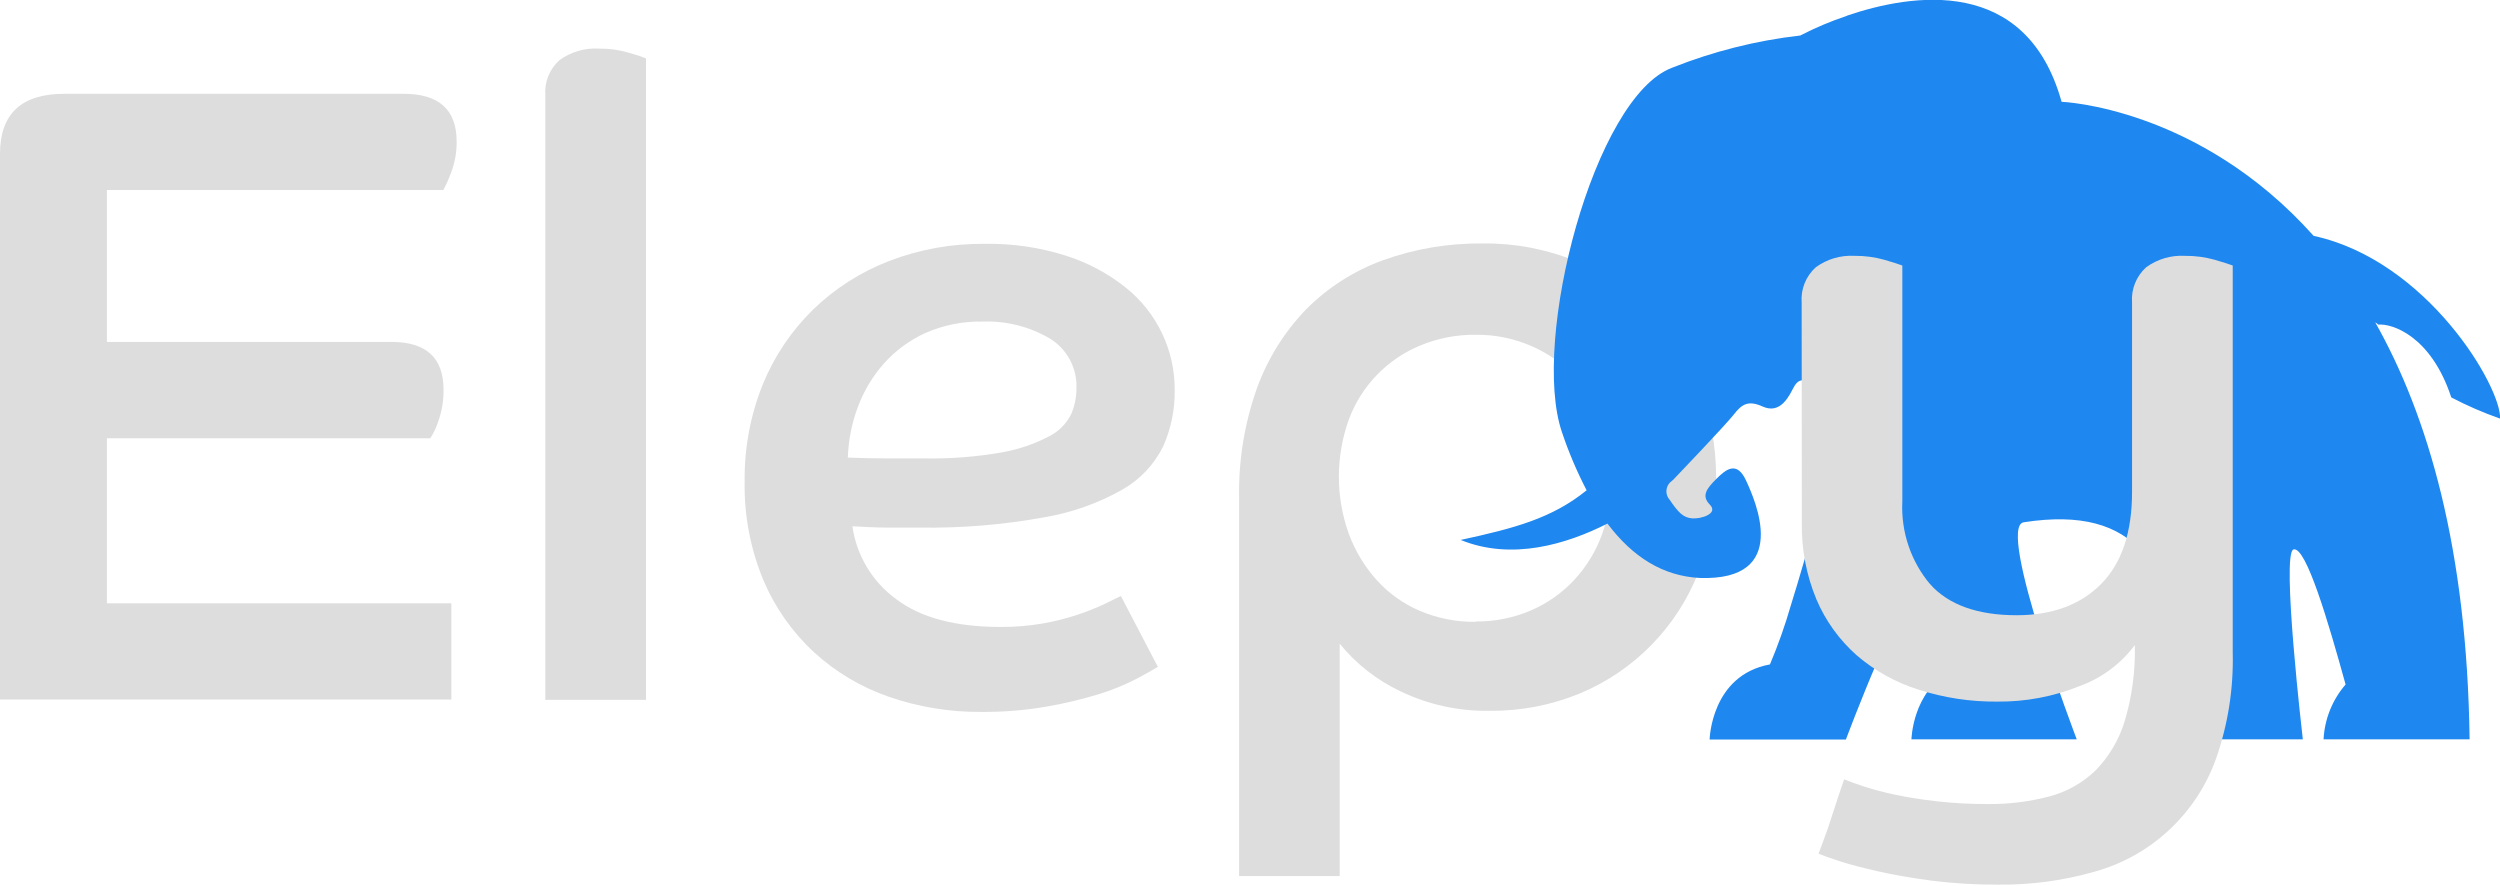
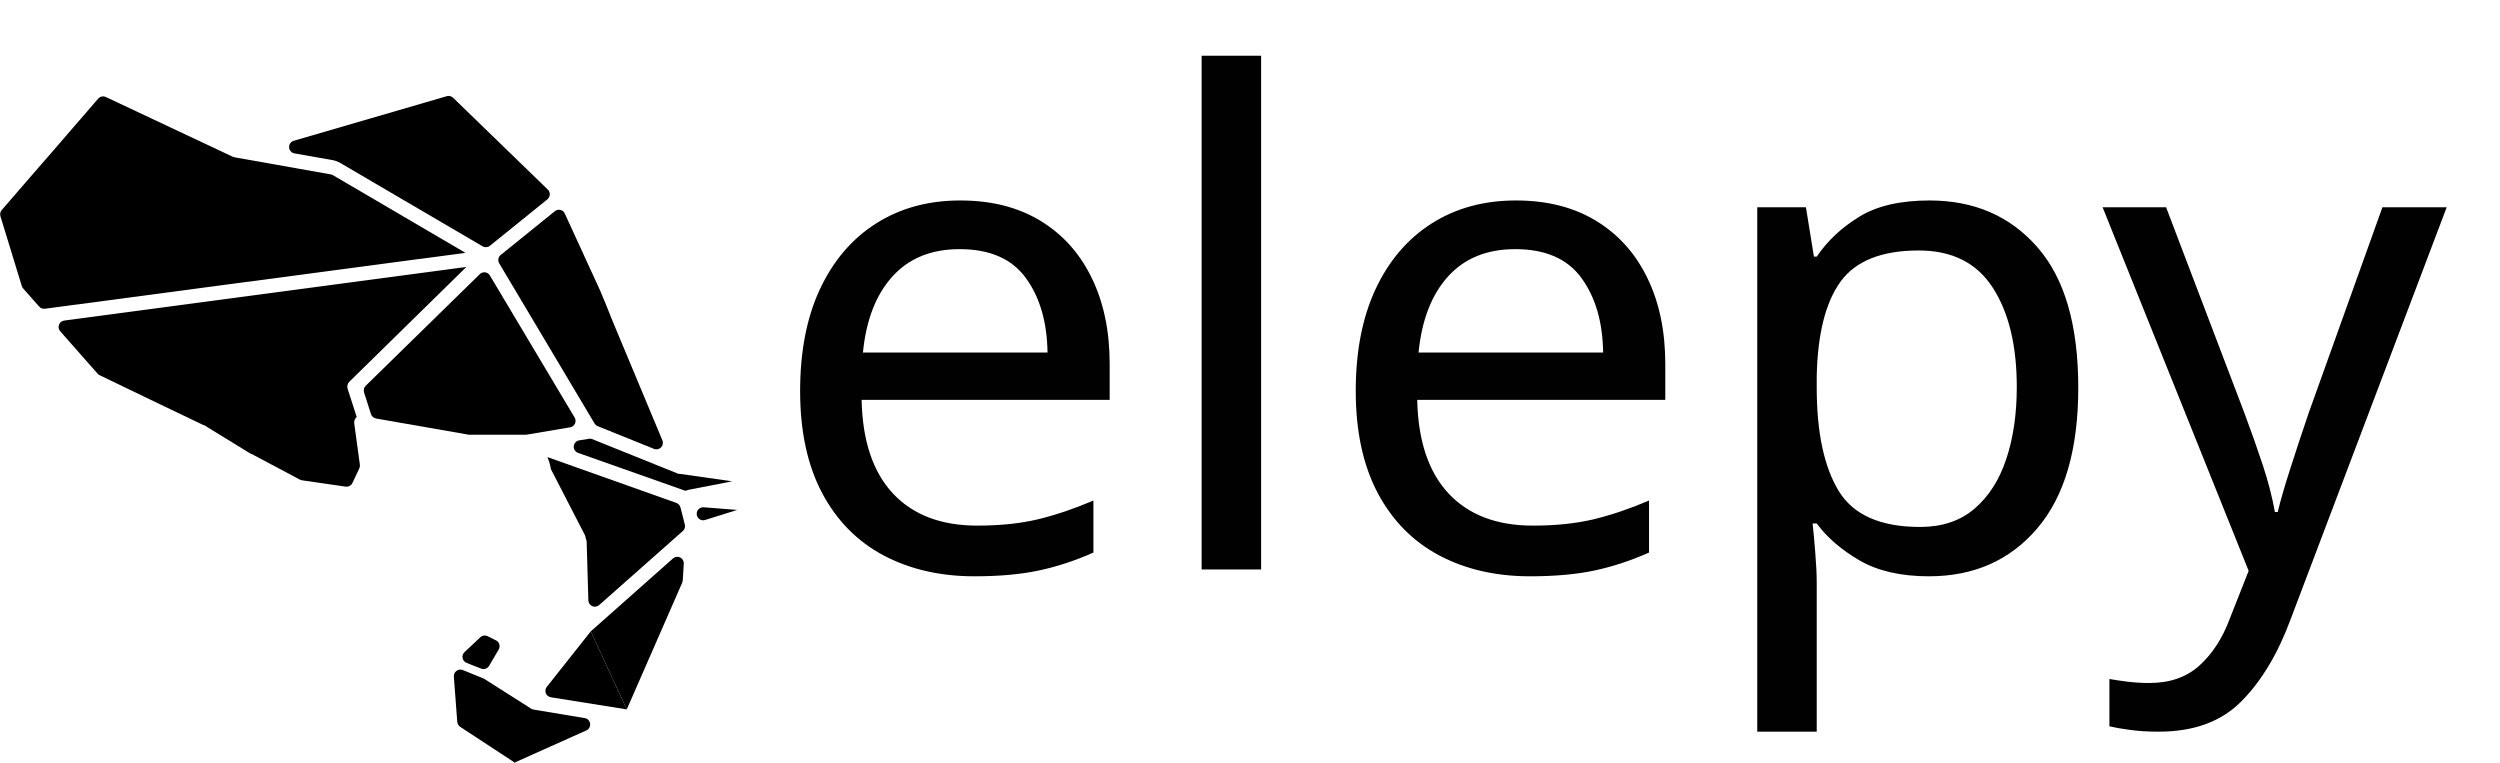
- <svg xmlns="http://www.w3.org/2000/svg" id="Dark" viewBox="0 0 268.92 95.2">
+ <svg xmlns="http://www.w3.org/2000/svg" id="Laag_2" data-name="Laag 2" viewBox="0 0 292.89 89.29">
  <defs>
-     <style>.cls-1{fill:#ddd;}.cls-2{fill:#1e87f0;}</style>
+     <style>.cls-1{font-size:79.19px;fill:#010101;font-family:CoconPro-Regular, CoconPro;}</style>
  </defs>
-   <path class="cls-1" d="M98.89,342q0-6.47,6.94-6.46h36.48q5.7,0,5.7,5.13a9,9,0,0,1-.57,3.27,14.17,14.17,0,0,1-.86,1.95H110.39v16.34H141q5.6,0,5.6,5.13a9.69,9.69,0,0,1-.52,3.28,7.9,7.9,0,0,1-.9,1.95H110.39v17.76h37.05V400.7H98.89Z" transform="translate(-98.89 -325.45)" />
-   <path class="cls-1" d="M157.55,335.72a4.61,4.61,0,0,1,1.52-3.8,6.57,6.57,0,0,1,4.28-1.24,10.67,10.67,0,0,1,3.13.43c1,.28,1.58.49,1.9.62v69H157.55Z" transform="translate(-98.89 -325.45)" />
-   <path class="cls-1" d="M223.44,397.18c-.51.32-1.3.76-2.38,1.33a24.49,24.49,0,0,1-4,1.62,46.94,46.94,0,0,1-5.6,1.33,39.68,39.68,0,0,1-7,.57,29.72,29.72,0,0,1-9.93-1.62,23,23,0,0,1-8.08-4.8,22.53,22.53,0,0,1-5.46-7.79,26.43,26.43,0,0,1-2-10.59,27.06,27.06,0,0,1,1.94-10.4,23.89,23.89,0,0,1,5.42-8.08,24.38,24.38,0,0,1,8.17-5.22,27.76,27.76,0,0,1,10.31-1.85,27.21,27.21,0,0,1,8.74,1.28,20,20,0,0,1,6.41,3.42,14,14,0,0,1,5.27,11.07,14.41,14.41,0,0,1-1.23,6,10.91,10.91,0,0,1-4.37,4.65,25.86,25.86,0,0,1-8.46,3,68.69,68.69,0,0,1-13.49,1.1c-1.27,0-2.45,0-3.56,0s-2.3-.08-3.56-.14a11.74,11.74,0,0,0,4.7,7.83q3.94,3,11.26,3a26,26,0,0,0,4.56-.38,26.93,26.93,0,0,0,3.75-.95,26.31,26.31,0,0,0,2.85-1.14l1.76-.86Zm-33.35-22.51c1.46.06,2.85.09,4.18.09h4a43.87,43.87,0,0,0,8.46-.66,17.52,17.52,0,0,0,5-1.71,5.37,5.37,0,0,0,2.38-2.38,6.88,6.88,0,0,0,.57-2.75,6,6,0,0,0-2.9-5.42,13.34,13.34,0,0,0-7.17-1.8,14.56,14.56,0,0,0-6.18,1.23,13.5,13.5,0,0,0-4.46,3.28,15,15,0,0,0-2.81,4.7A17.09,17.09,0,0,0,190.09,374.67Z" transform="translate(-98.89 -325.45)" />
-   <path class="cls-1" d="M232.18,379a33.34,33.34,0,0,1,1.9-11.74,24,24,0,0,1,5.32-8.55,22.51,22.51,0,0,1,8.26-5.27,30.64,30.64,0,0,1,10.74-1.8,25.59,25.59,0,0,1,10,1.9,24.7,24.7,0,0,1,7.93,5.22,23.66,23.66,0,0,1,5.28,8,28,28,0,0,1,0,20.19,23.33,23.33,0,0,1-12.82,13.11,24.79,24.79,0,0,1-9.64,1.85,21.25,21.25,0,0,1-9.6-2.09,18.65,18.65,0,0,1-6.55-5.13v25H232.18Zm25.46,13.3a14.61,14.61,0,0,0,5.93-1.19,13.81,13.81,0,0,0,4.66-3.28,14.44,14.44,0,0,0,3-4.94,17.69,17.69,0,0,0,1-6.17,17.08,17.08,0,0,0-1-6,14.09,14.09,0,0,0-3-4.84,14.26,14.26,0,0,0-4.66-3.23,14.61,14.61,0,0,0-5.93-1.19,15.12,15.12,0,0,0-5.94,1.14,13.79,13.79,0,0,0-7.7,7.93,18.18,18.18,0,0,0,0,12.4,15.46,15.46,0,0,0,3,4.94,13.28,13.28,0,0,0,4.6,3.28A14.93,14.93,0,0,0,257.64,392.34Z" transform="translate(-98.89 -325.45)" />
-   <path class="cls-2" d="M297.54,327.16a34.86,34.86,0,0,0-5,2.11,53.73,53.73,0,0,0-13.77,3.46c-8.4,3.12-15.24,29.35-11.86,39.22a43.52,43.52,0,0,0,2.65,6.24c-3.7,3-7.72,4.08-13.55,5.34,5.48,2.24,11.36.48,15.79-1.76,2.74,3.64,6,5.64,9.91,5.85,9.87.34,6-8.32,5-10.48s-2.16-1.21-3.2-.17-1.64,1.81-.69,2.77-.95,1.55-1.91,1.47-1.47-.61-2.42-2a1.36,1.36,0,0,1,0-1.82l.4-.35s5.63-5.88,6.5-7,1.55-1.56,3.11-.86,2.51-.44,3.2-1.82,1.14-1.32,4.08,0a2.51,2.51,0,0,1,1.64,2.77s-4.33,15.5-5.89,20.43a56.9,56.9,0,0,1-2.25,6.36c-6.34,1.16-6.49,8.08-6.49,8.08h14.66s6.38-17.12,8.39-17,2.69,7.27,2.77,9.73c-4,2.19-4.11,7.25-4.11,7.25h17.78s-8.72-22.89-5.7-23.35c12.24-1.9,16.34,4.73,16.61,17.48a9.86,9.86,0,0,0-2.35,5.87H346.6s-2.34-20.07-1-20.43,3.75,7.82,5.6,14.53a9.79,9.79,0,0,0-2.37,5.9h15.71c-.27-20.45-4.46-34.79-10.16-44.87l.35.26c1.41-.14,5.65,1.16,7.84,7.83a39.83,39.83,0,0,0,5.25,2.28c.14-3.39-7.82-17-20.06-19.66-12.39-13.87-27.11-14.42-27.11-14.42-3.79-13.61-16.09-11.65-23.1-9.26" transform="translate(-98.89 -325.45)" />
-   <path class="cls-1" d="M292.69,358a4.63,4.63,0,0,1,1.52-3.8,6.46,6.46,0,0,1,4.18-1.23,11.53,11.53,0,0,1,3.18.42c1,.29,1.63.5,1.95.62v25.37a12.89,12.89,0,0,0,3,8.93q3,3.31,9.27,3.32,5.79,0,9.12-3.37t3.32-9.93V358a4.63,4.63,0,0,1,1.52-3.8,6.46,6.46,0,0,1,4.18-1.23,11.53,11.53,0,0,1,3.18.42c1,.29,1.63.5,1.95.62v41.61a32.15,32.15,0,0,1-1.8,11.45,19.37,19.37,0,0,1-13.11,12.16,36.43,36.43,0,0,1-10.36,1.38,55.26,55.26,0,0,1-7.12-.43c-2.16-.29-4.07-.62-5.75-1s-3.06-.74-4.13-1.09-1.84-.62-2.28-.81c.5-1.33,1-2.67,1.42-4s.89-2.7,1.33-4c.44.19,1.14.44,2.09.76a33,33,0,0,0,3.42.9c1.33.28,2.83.52,4.51.71a47.82,47.82,0,0,0,5.37.29,25.08,25.08,0,0,0,6.65-.81,11.29,11.29,0,0,0,5-2.8,13,13,0,0,0,3.13-5.28,26.21,26.21,0,0,0,1.1-8.21,12.87,12.87,0,0,1-5.94,4.41,23.06,23.06,0,0,1-8.88,1.67,26.79,26.79,0,0,1-8.46-1.29,18.85,18.85,0,0,1-6.65-3.7,16.81,16.81,0,0,1-4.32-6,20.5,20.5,0,0,1-1.57-8.27Z" transform="translate(-98.89 -325.45)" />
+   <path d="M126.64,77.88l-3.73,1.17a.75.75,0,0,1-1-.56h0a.76.76,0,0,1,.8-.92Z" transform="translate(-40.27 -18.14)" />
+   <path d="M109.48,92.11l9.64-8.55a.76.76,0,0,1,1.26.62l-.12,1.95a1.1,1.1,0,0,1-.06.26l-6.5,14.86" transform="translate(-40.27 -18.14)" />
+   <path d="M113.7,101.25l-8.9-1.42a.76.76,0,0,1-.47-1.22l5.15-6.5" transform="translate(-40.27 -18.14)" />
+   <path d="M112.09,55.88l5.78,13.84a.76.76,0,0,1-1,1l-6.57-2.65a.75.75,0,0,1-.37-.31l-5.28-8.87L98.76,49a.76.76,0,0,1,.18-1l6.34-5.12a.75.75,0,0,1,1.16.28l4.13,9,.59,1.41Z" transform="translate(-40.27 -18.14)" />
+   <path d="M120.54,75.63,108,71.2a.76.76,0,0,1,.13-1.47l1.06-.17a.68.68,0,0,1,.4,0l10.18,4.1v0h.07a.25.25,0,0,0,.12,0l6.09.87-5.15,1A.91.91,0,0,1,120.54,75.63Z" transform="translate(-40.27 -18.14)" />
+   <path d="M120,77.62a.77.77,0,0,0-.49-.56L104.4,71.69a5.59,5.59,0,0,1,.41,1.41l4,7.76.19.72.2,6.91a.76.76,0,0,0,1.26.54l9.81-8.68a.73.73,0,0,0,.24-.72Z" transform="translate(-40.27 -18.14)" />
+   <path d="M98.69,94.24l-1.12,1.91a.76.76,0,0,1-.93.32l-1.06-.41-.65-.26a.76.76,0,0,1-.24-1.26l1.85-1.74a.76.76,0,0,1,.87-.12l1,.5A.76.76,0,0,1,98.69,94.24Z" transform="translate(-40.27 -18.14)" />
+   <path d="M100.49,107.43l-6.31-4.14a.8.8,0,0,1-.34-.58l-.4-5.32a.77.77,0,0,1,1-.77l2.46,1,.13.07,5.46,3.47a1,1,0,0,0,.29.11l6,1a.76.76,0,0,1,.19,1.44l-8.48,3.8" transform="translate(-40.27 -18.14)" />
+   <path d="M92.61,29.41,74.69,34.63a.76.76,0,0,0,.08,1.48l4.68.83.53.2L96.81,47a.76.76,0,0,0,.86-.07l6.76-5.46a.77.77,0,0,0,0-1.14L93.35,29.59A.75.75,0,0,0,92.61,29.41Z" transform="translate(-40.27 -18.14)" />
+   <path d="M96.48,50.26,83.11,63.34a.78.78,0,0,0-.19.77l.81,2.54a.78.78,0,0,0,.59.52l10.88,1.9h6.73l5.14-.87a.76.76,0,0,0,.53-1.13L97.66,50.41A.75.75,0,0,0,96.48,50.26Z" transform="translate(-40.27 -18.14)" />
+   <path d="M94.78,47.75,79.27,38.66a.92.92,0,0,0-.25-.09l-11.27-2a1.42,1.42,0,0,1-.22-.07l0,0-14.87-7a.76.76,0,0,0-.89.2l-5.87,6.79-1.26,1.44-4.17,4.82a.76.76,0,0,0-.15.72l2.5,8.17a.76.76,0,0,0,.15.28l1.89,2.14a.77.77,0,0,0,.67.25l49.27-6.55" transform="translate(-40.27 -18.14)" />
+   <path d="M94.91,49.41,47.84,55.69A.76.76,0,0,0,47.37,57l2.2,2.5,2.12,2.4a.65.65,0,0,0,.24.19l7.24,3.49,1.93.92,3,1.44.07,0,5.52,3.39.07,0,5.64,3a.67.67,0,0,0,.25.08l5.11.74a.77.77,0,0,0,.8-.43L82.37,73a.76.76,0,0,0,.06-.42l-.66-4.85a.85.85,0,0,1,.29-.74h0L81,63.7a.82.82,0,0,1,.22-.86L94.91,49.41" transform="translate(-40.27 -18.14)" />
+   <text class="cls-1" transform="translate(89.38 66.72)">elepy</text>
</svg>
